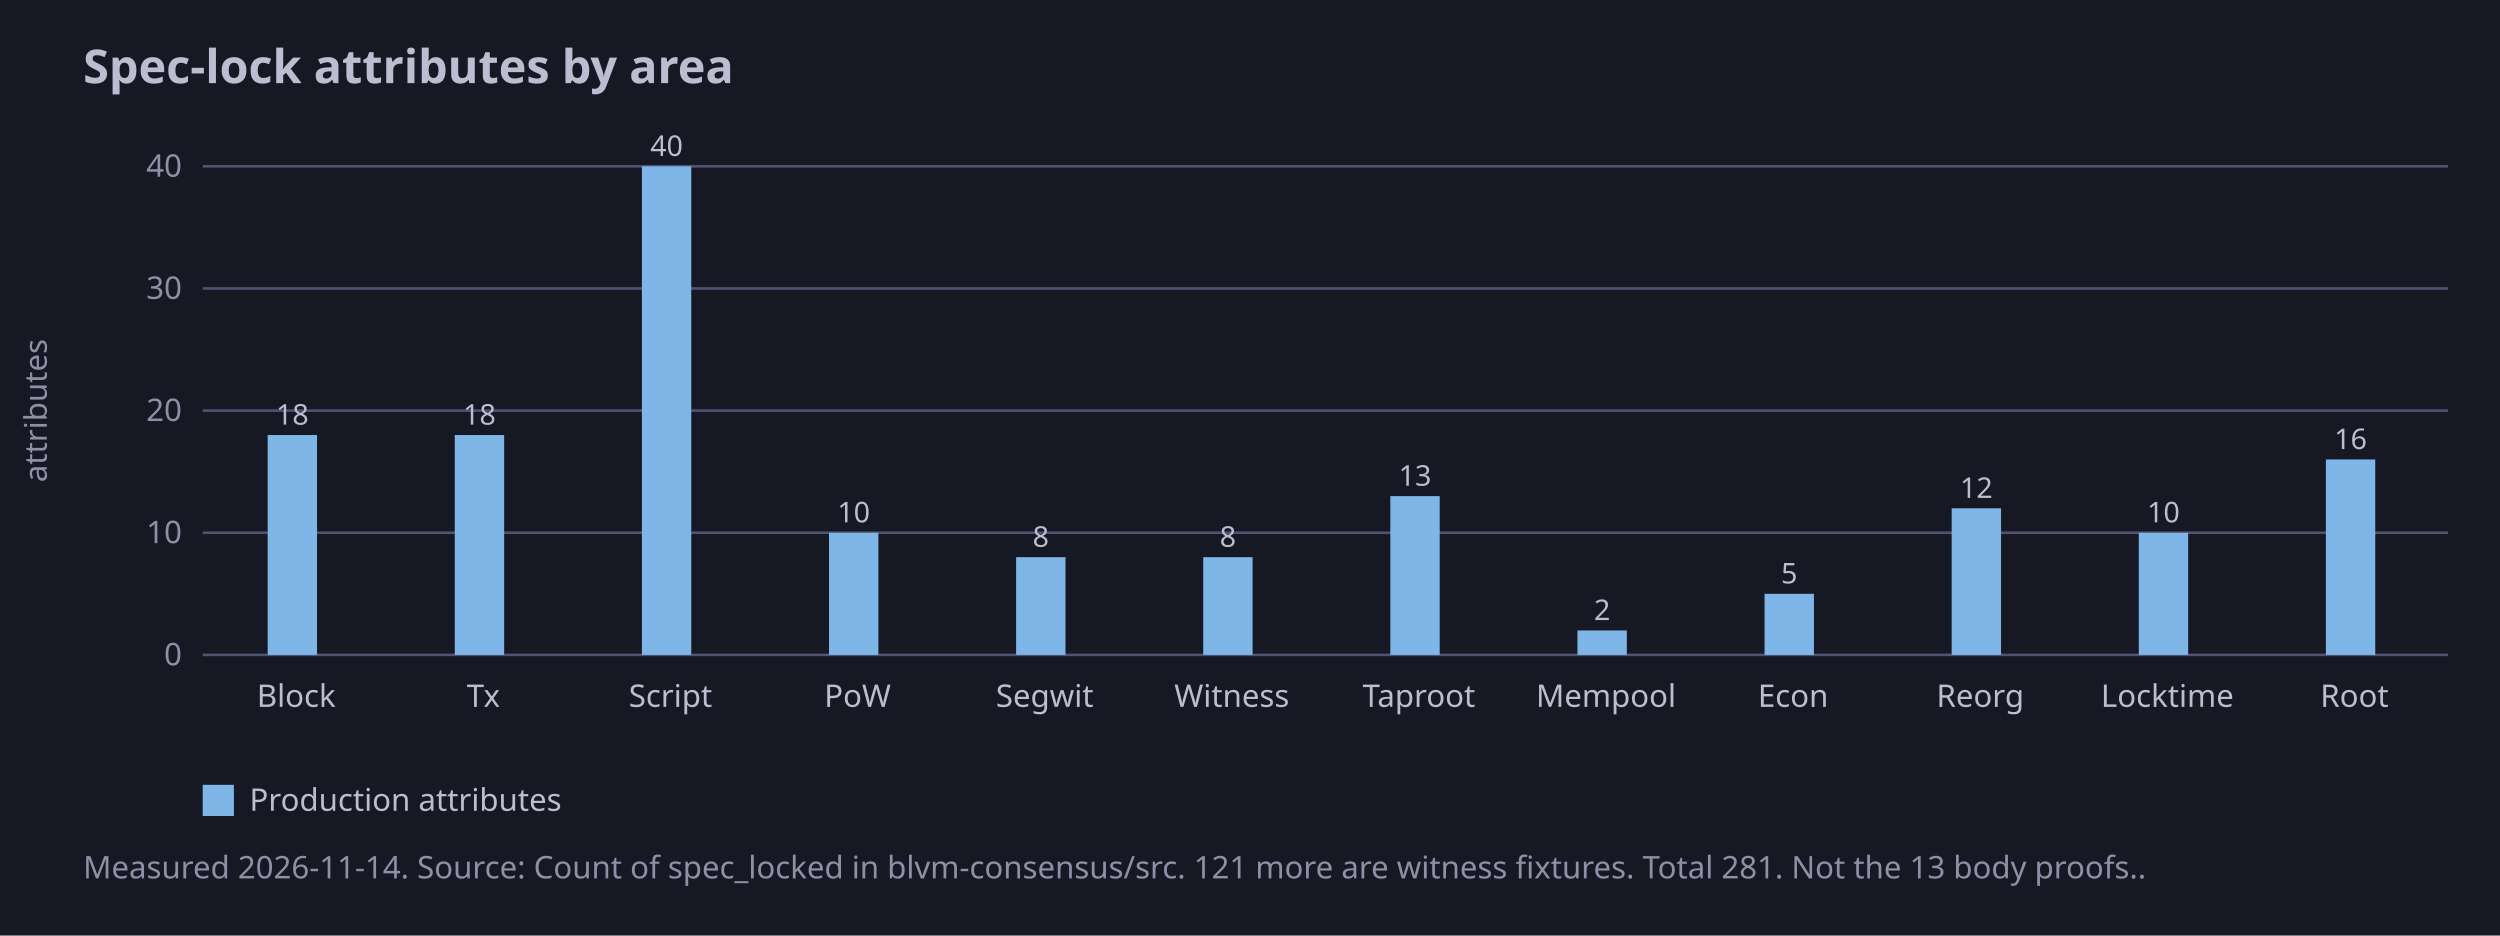
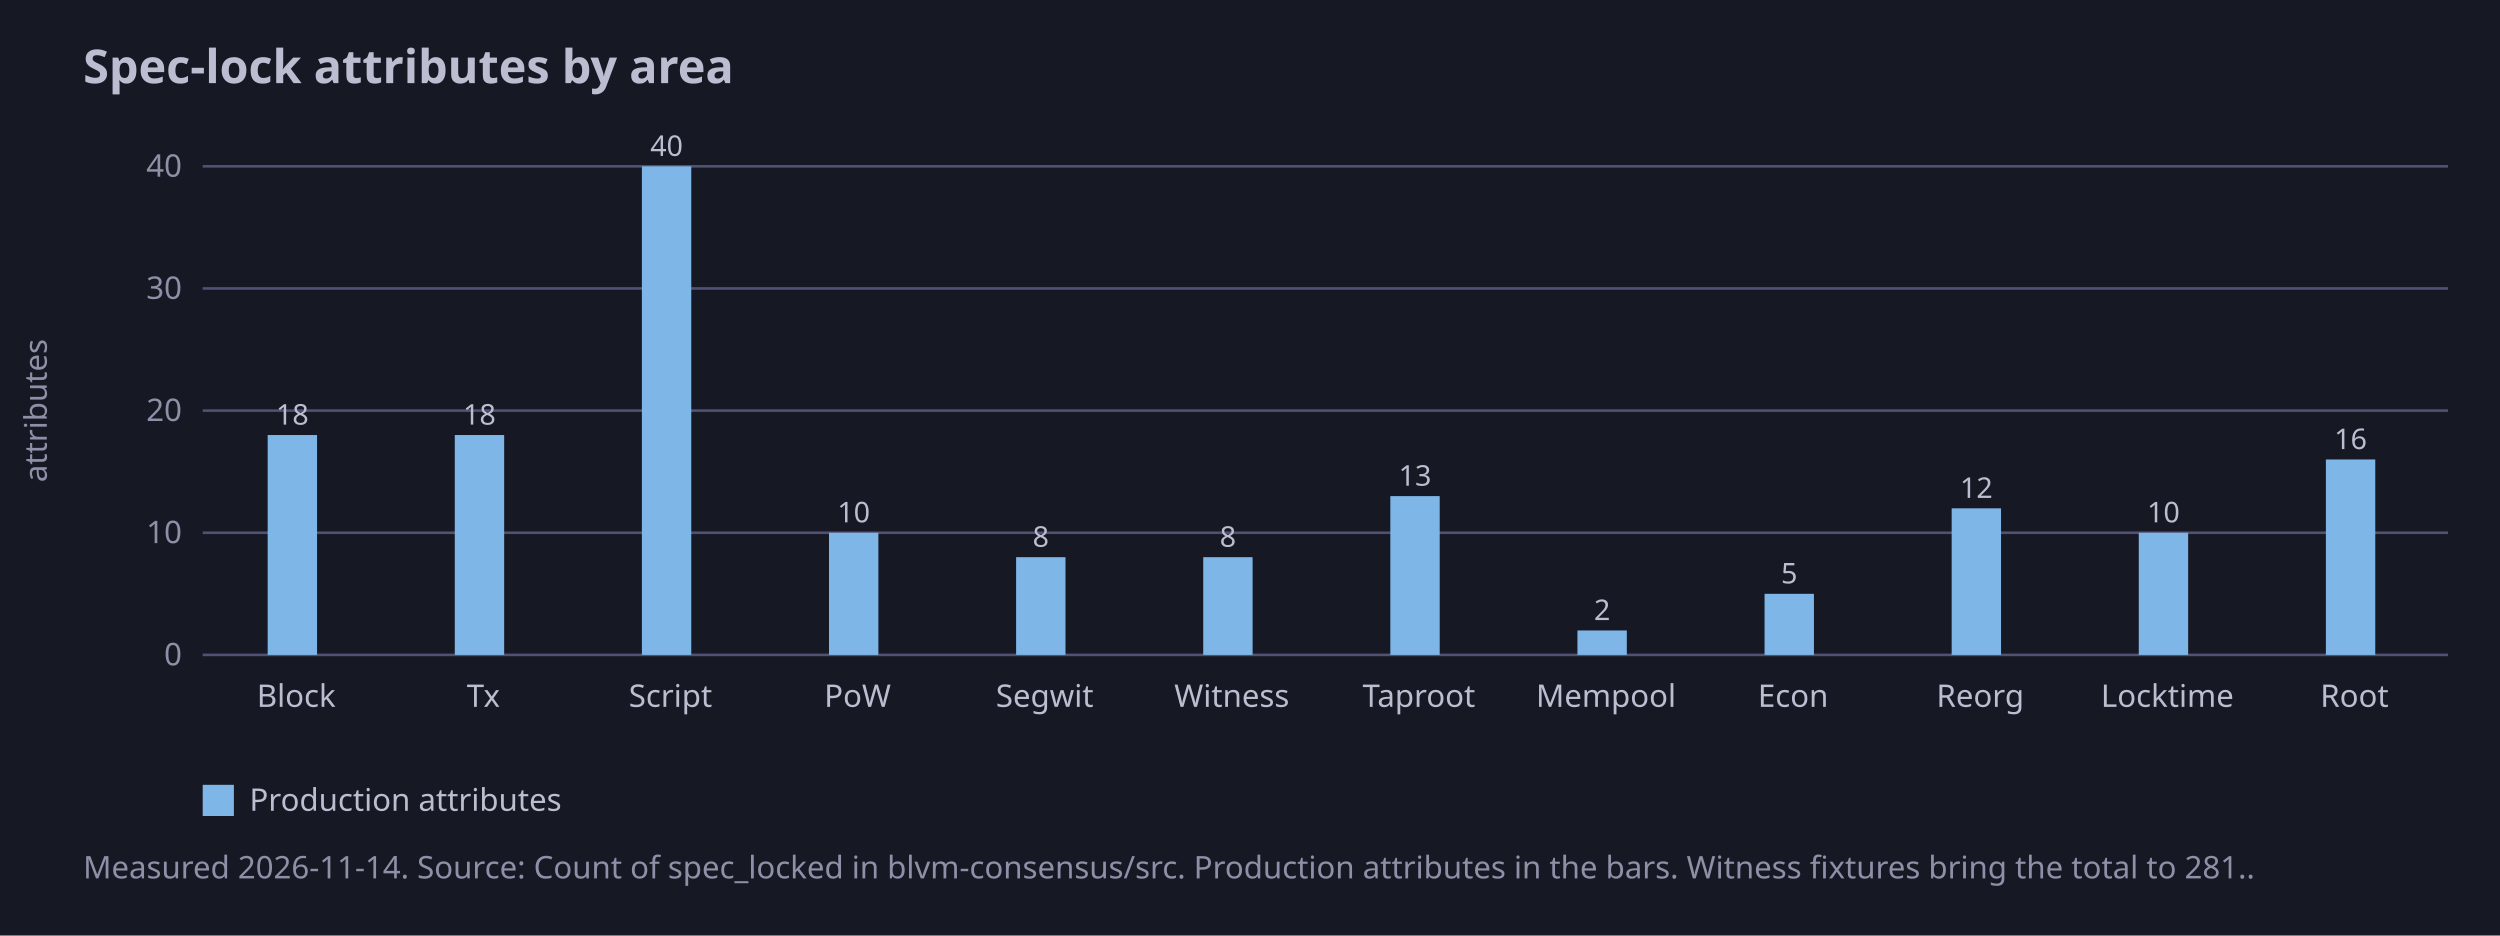
<svg xmlns="http://www.w3.org/2000/svg" viewBox="0 0 962 360" role="img" width="962" height="360">
  <rect width="100%" height="100%" fill="#161923" />
  <text x="32" y="32" fill="#bcbdd0" font-family="system-ui,sans-serif" font-size="18" font-weight="650">Spec-lock attributes by area</text>
  <text x="18" y="158.0" fill="#8e90a8" font-family="system-ui,sans-serif" font-size="12" text-anchor="middle" transform="rotate(-90 18 158.0)">attributes</text>
  <line x1="78" y1="252.0" x2="942" y2="252.0" stroke="#505274" />
  <text x="70" y="256.0" fill="#8e90a8" text-anchor="end" font-family="system-ui,sans-serif" font-size="12">0</text>
  <line x1="78" y1="205.0" x2="942" y2="205.0" stroke="#505274" />
  <text x="70" y="209.0" fill="#8e90a8" text-anchor="end" font-family="system-ui,sans-serif" font-size="12">10</text>
  <line x1="78" y1="158.0" x2="942" y2="158.0" stroke="#505274" />
  <text x="70" y="162.0" fill="#8e90a8" text-anchor="end" font-family="system-ui,sans-serif" font-size="12">20</text>
  <line x1="78" y1="111.0" x2="942" y2="111.0" stroke="#505274" />
  <text x="70" y="115.0" fill="#8e90a8" text-anchor="end" font-family="system-ui,sans-serif" font-size="12">30</text>
  <line x1="78" y1="64.0" x2="942" y2="64.0" stroke="#505274" />
  <text x="70" y="68.0" fill="#8e90a8" text-anchor="end" font-family="system-ui,sans-serif" font-size="12">40</text>
  <rect x="103.0" y="167.4" width="19.0" height="84.6" fill="#7eb6e8" />
  <text x="112.5" y="163.4" fill="#bcbdd0" text-anchor="middle" font-family="system-ui,sans-serif" font-size="11">18</text>
  <text x="114.0" y="272" fill="#bcbdd0" text-anchor="middle" font-family="system-ui,sans-serif" font-size="12">Block</text>
  <rect x="175.0" y="167.4" width="19.0" height="84.6" fill="#7eb6e8" />
  <text x="184.5" y="163.4" fill="#bcbdd0" text-anchor="middle" font-family="system-ui,sans-serif" font-size="11">18</text>
  <text x="186.0" y="272" fill="#bcbdd0" text-anchor="middle" font-family="system-ui,sans-serif" font-size="12">Tx</text>
  <rect x="247.0" y="64.0" width="19.0" height="188.0" fill="#7eb6e8" />
  <text x="256.5" y="60.0" fill="#bcbdd0" text-anchor="middle" font-family="system-ui,sans-serif" font-size="11">40</text>
  <text x="258.0" y="272" fill="#bcbdd0" text-anchor="middle" font-family="system-ui,sans-serif" font-size="12">Script</text>
  <rect x="319.0" y="205.0" width="19.0" height="47.0" fill="#7eb6e8" />
  <text x="328.5" y="201.0" fill="#bcbdd0" text-anchor="middle" font-family="system-ui,sans-serif" font-size="11">10</text>
  <text x="330.0" y="272" fill="#bcbdd0" text-anchor="middle" font-family="system-ui,sans-serif" font-size="12">PoW</text>
  <rect x="391.0" y="214.4" width="19.0" height="37.6" fill="#7eb6e8" />
  <text x="400.5" y="210.4" fill="#bcbdd0" text-anchor="middle" font-family="system-ui,sans-serif" font-size="11">8</text>
  <text x="402.0" y="272" fill="#bcbdd0" text-anchor="middle" font-family="system-ui,sans-serif" font-size="12">Segwit</text>
  <rect x="463.0" y="214.4" width="19.0" height="37.6" fill="#7eb6e8" />
  <text x="472.5" y="210.4" fill="#bcbdd0" text-anchor="middle" font-family="system-ui,sans-serif" font-size="11">8</text>
  <text x="474.0" y="272" fill="#bcbdd0" text-anchor="middle" font-family="system-ui,sans-serif" font-size="12">Witness</text>
  <rect x="535.0" y="190.9" width="19.0" height="61.1" fill="#7eb6e8" />
  <text x="544.5" y="186.9" fill="#bcbdd0" text-anchor="middle" font-family="system-ui,sans-serif" font-size="11">13</text>
  <text x="546.0" y="272" fill="#bcbdd0" text-anchor="middle" font-family="system-ui,sans-serif" font-size="12">Taproot</text>
  <rect x="607.0" y="242.6" width="19.0" height="9.4" fill="#7eb6e8" />
  <text x="616.5" y="238.6" fill="#bcbdd0" text-anchor="middle" font-family="system-ui,sans-serif" font-size="11">2</text>
  <text x="618.0" y="272" fill="#bcbdd0" text-anchor="middle" font-family="system-ui,sans-serif" font-size="12">Mempool</text>
  <rect x="679.0" y="228.5" width="19.0" height="23.5" fill="#7eb6e8" />
  <text x="688.5" y="224.5" fill="#bcbdd0" text-anchor="middle" font-family="system-ui,sans-serif" font-size="11">5</text>
  <text x="690.0" y="272" fill="#bcbdd0" text-anchor="middle" font-family="system-ui,sans-serif" font-size="12">Econ</text>
  <rect x="751.0" y="195.6" width="19.0" height="56.4" fill="#7eb6e8" />
  <text x="760.5" y="191.6" fill="#bcbdd0" text-anchor="middle" font-family="system-ui,sans-serif" font-size="11">12</text>
  <text x="762.0" y="272" fill="#bcbdd0" text-anchor="middle" font-family="system-ui,sans-serif" font-size="12">Reorg</text>
  <rect x="823.0" y="205.0" width="19.0" height="47.0" fill="#7eb6e8" />
  <text x="832.5" y="201.0" fill="#bcbdd0" text-anchor="middle" font-family="system-ui,sans-serif" font-size="11">10</text>
  <text x="834.0" y="272" fill="#bcbdd0" text-anchor="middle" font-family="system-ui,sans-serif" font-size="12">Locktime</text>
  <rect x="895.0" y="176.8" width="19.0" height="75.2" fill="#7eb6e8" />
  <text x="904.5" y="172.8" fill="#bcbdd0" text-anchor="middle" font-family="system-ui,sans-serif" font-size="11">16</text>
  <text x="906.0" y="272" fill="#bcbdd0" text-anchor="middle" font-family="system-ui,sans-serif" font-size="12">Root</text>
  <rect x="78" y="302" width="12" height="12" fill="#7eb6e8" />
  <text x="96" y="312" fill="#bcbdd0" font-family="system-ui,sans-serif" font-size="12">Production attributes</text>
-   <text x="32" y="338" fill="#8e90a8" font-family="system-ui,sans-serif" font-size="12">Measured 2026-11-14. Source: Count of spec_locked in blvm-consensus/src. 121 more are witness fixtures. Total 281. Not the 13 body proofs..</text>
+   <text x="32" y="338" fill="#8e90a8" font-family="system-ui,sans-serif" font-size="12">Measured 2026-11-14. Source: Count of spec_locked in blvm-consensus/src. Production attributes in the bars. Witness fixtures bring the total to 281..</text>
</svg>
